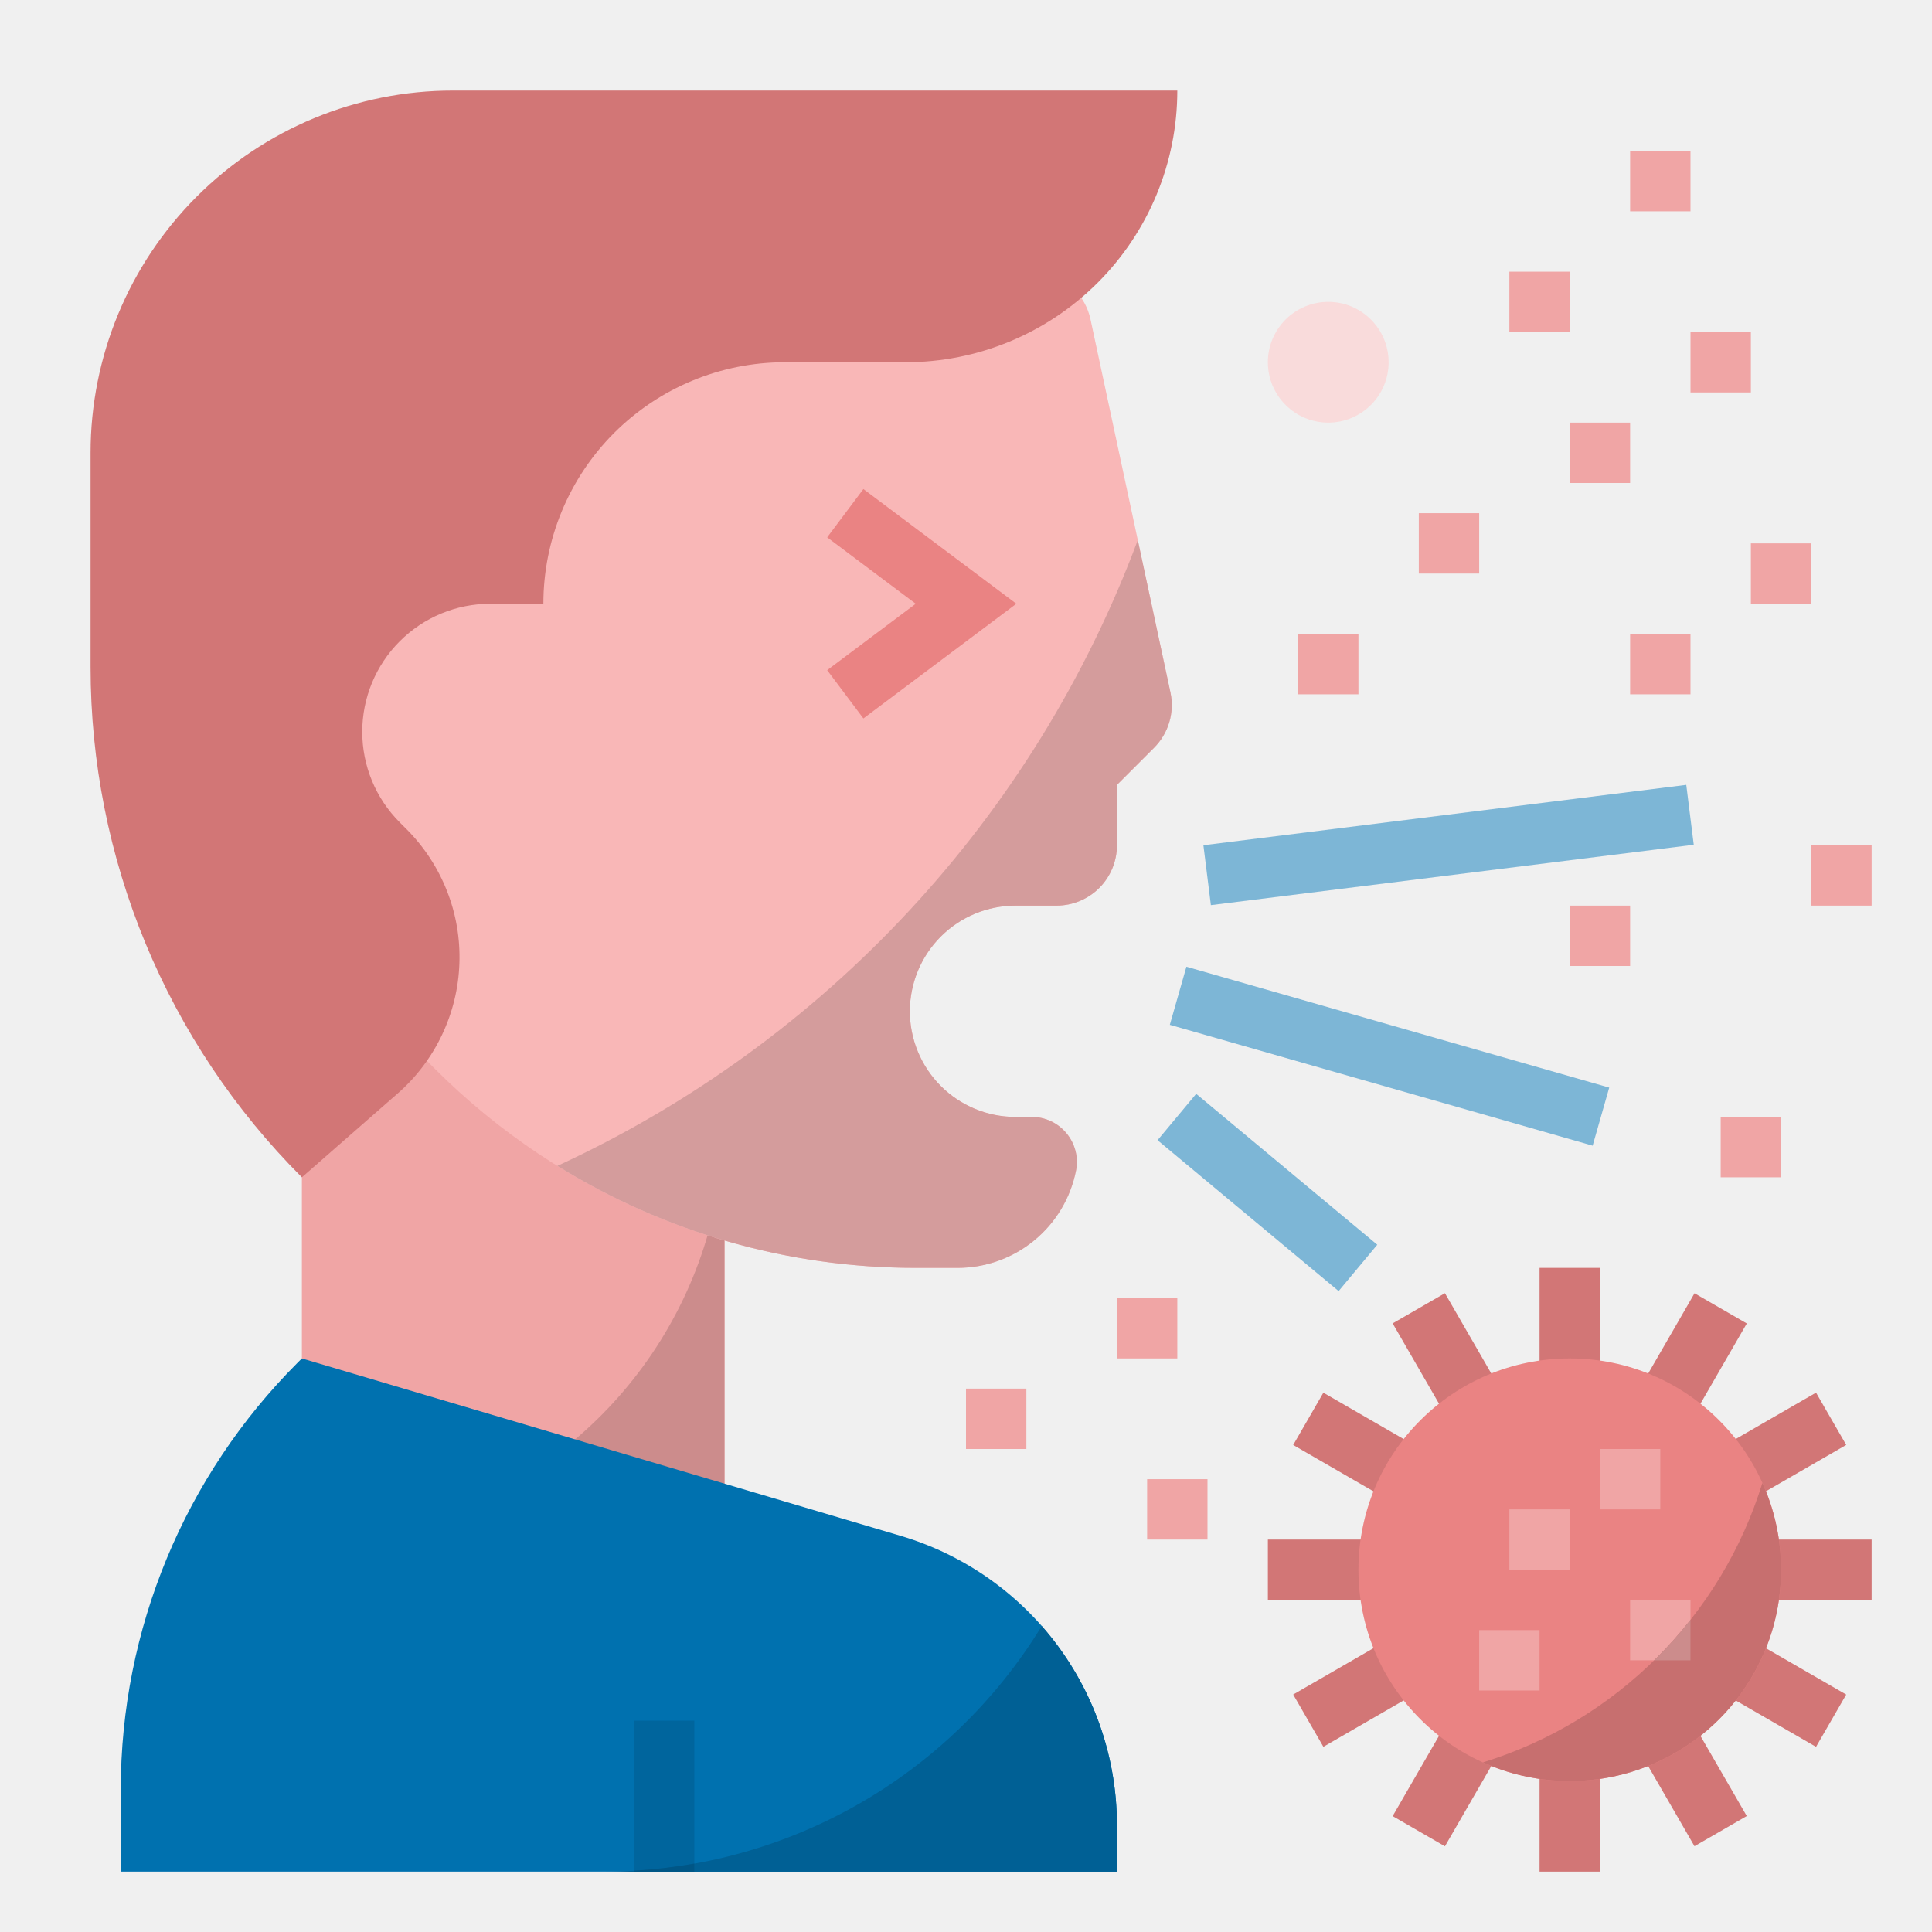
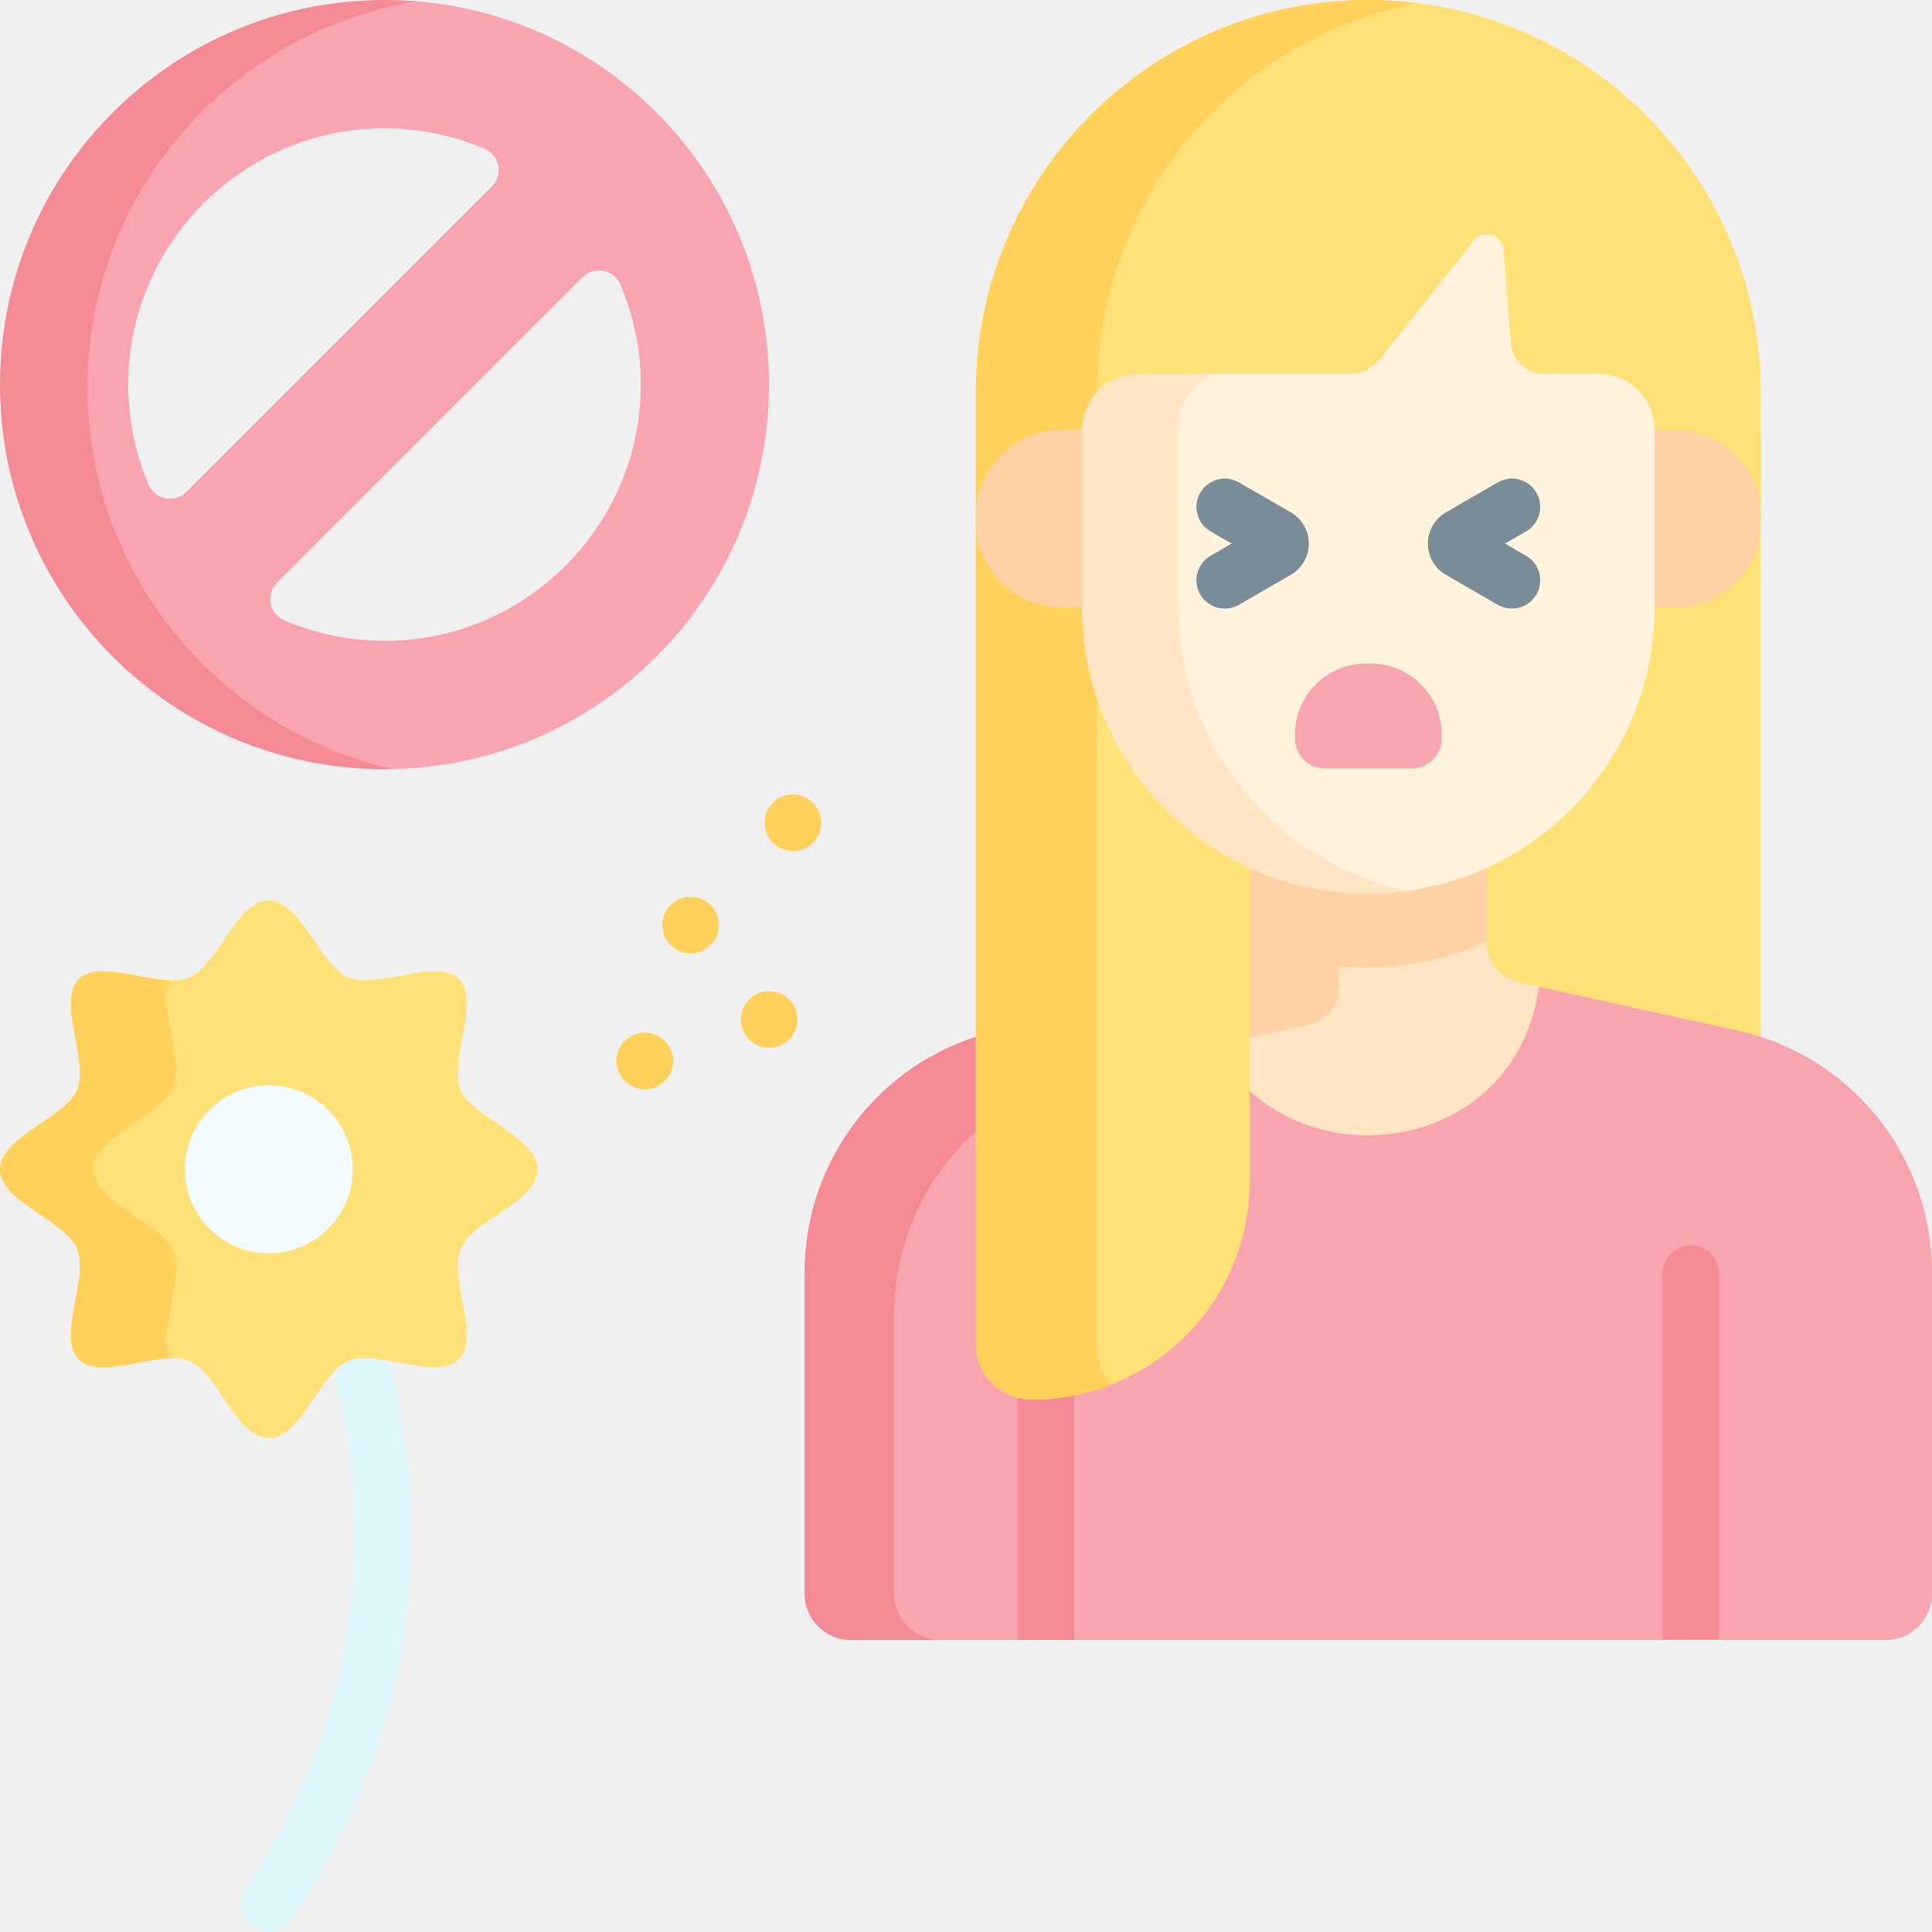
<svg xmlns="http://www.w3.org/2000/svg" width="48" height="48" viewBox="0 0 48 48" fill="none">
-   <path d="M7.5 25.5H18V37.5H7.5V25.5Z" fill="#F0A5A5" />
-   <path d="M11.403 37.5H18V27.75C18 29.848 17.372 31.898 16.196 33.636C15.02 35.374 13.351 36.72 11.403 37.5Z" fill="#CC8C8C" />
-   <path d="M38.25 31.5H39.75V34.5H38.25V31.5Z" fill="#D27676" />
-   <path d="M34.6 32.879L35.899 32.129L37.516 34.93L36.217 35.68L34.6 32.879Z" fill="#D27676" />
-   <path d="M32.129 35.9L32.879 34.601L35.448 36.085L34.698 37.384L32.129 35.9Z" fill="#D27676" />
-   <path d="M31.5 38.25H34.5V39.75H31.5V38.25Z" fill="#D27676" />
-   <path d="M32.129 42.1L34.698 40.616L35.448 41.915L32.879 43.399L32.129 42.1Z" fill="#D27676" />
-   <path d="M34.6 45.121L36.013 42.674L37.312 43.424L35.899 45.871L34.6 45.121Z" fill="#D27676" />
-   <path d="M38.25 43.5H39.75V46.5H38.25V43.5Z" fill="#D27676" />
-   <path d="M40.685 43.422L41.984 42.672L43.398 45.119L42.099 45.869L40.685 43.422Z" fill="#D27676" />
-   <path d="M42.697 42.002L43.447 40.703L45.869 42.101L45.119 43.4L42.697 42.002Z" fill="#D27676" />
-   <path d="M43.5 38.25H46.5V39.75H43.5V38.25Z" fill="#D27676" />
-   <path d="M42.697 35.998L45.119 34.6L45.869 35.899L43.447 37.297L42.697 35.998Z" fill="#D27676" />
-   <path d="M40.687 34.578L42.1 32.131L43.399 32.881L41.986 35.328L40.687 34.578Z" fill="#D27676" />
-   <path d="M39 44.25C41.9 44.25 44.25 41.9 44.25 39C44.25 36.1 41.9 33.75 39 33.75C36.1 33.75 33.75 36.1 33.75 39C33.75 41.9 36.1 44.25 39 44.25Z" fill="#EA8383" />
-   <path d="M37.5 37.5H39V39H37.5V37.5Z" fill="#F0A5A5" />
-   <path d="M39.75 36H41.25V37.5H39.75V36Z" fill="#F0A5A5" />
-   <path d="M36.75 40.5H38.25V42H36.75V40.5Z" fill="#F0A5A5" />
-   <path d="M40.5 39.75H42V41.25H40.5V39.75Z" fill="#F0A5A5" />
-   <path d="M22.381 38.159L7.5 33.75L7.393 33.857C4.58 36.67 3 40.485 3 44.463V46.5H27.75V45.35C27.75 43.733 27.227 42.159 26.26 40.863C25.292 39.567 23.931 38.618 22.381 38.159Z" fill="#0071AF" />
-   <path d="M15.75 42.75H17.25V46.5H15.75V42.75Z" fill="#00659D" />
-   <path d="M10.5 26.25L10.807 26.557C13.972 29.722 18.264 31.5 22.74 31.5H23.791C24.484 31.5 25.156 31.26 25.693 30.82C26.229 30.38 26.596 29.768 26.732 29.088C26.765 28.926 26.761 28.759 26.721 28.598C26.681 28.437 26.605 28.288 26.5 28.16C26.395 28.032 26.263 27.928 26.114 27.858C25.964 27.787 25.801 27.75 25.635 27.75H25.23C24.824 27.75 24.423 27.656 24.059 27.474C23.696 27.293 23.379 27.03 23.134 26.706C22.89 26.381 22.724 26.005 22.649 25.605C22.575 25.206 22.594 24.794 22.706 24.404C22.863 23.855 23.194 23.373 23.649 23.029C24.105 22.686 24.66 22.5 25.23 22.5H26.25C26.648 22.5 27.029 22.342 27.311 22.061C27.592 21.779 27.75 21.398 27.75 21V19.5L28.673 18.577C28.85 18.4 28.98 18.181 29.051 17.941C29.122 17.701 29.131 17.447 29.079 17.202L27.093 7.932C27.032 7.65 26.892 7.392 26.688 7.188C26.407 6.907 26.027 6.75 25.631 6.75H9.745C9.549 6.75 9.354 6.789 9.173 6.864C8.991 6.939 8.827 7.049 8.688 7.188C8.549 7.327 8.439 7.491 8.364 7.673C8.289 7.854 8.25 8.049 8.25 8.245V23.95C8.25 24.196 8.311 24.438 8.427 24.655C8.543 24.872 8.711 25.057 8.916 25.194L10.5 26.25Z" fill="#F9B7B7" />
-   <path d="M21.451 17.85L20.551 16.65L22.751 15L20.551 13.35L21.451 12.15L25.251 15L21.451 17.85Z" fill="#EA8383" />
-   <path d="M29.898 21L41.895 19.5L42.081 20.988L30.084 22.488L29.898 21Z" fill="#7DB6D6" />
-   <path d="M29.064 25.461L29.476 24.018L39.981 27.021L39.569 28.464L29.064 25.461Z" fill="#7DB6D6" />
-   <path d="M28.759 28.328L29.719 27.176L34.218 30.925L33.258 32.077L28.759 28.328Z" fill="#7DB6D6" />
-   <path d="M40.5 15.75H42V17.25H40.5V15.75Z" fill="#F0A5A5" />
-   <path d="M43.5 13.5H45V15H43.5V13.5Z" fill="#F0A5A5" />
-   <path d="M45 21H46.5V22.5H45V21Z" fill="#F0A5A5" />
-   <path d="M39 22.5H40.5V24H39V22.5Z" fill="#F0A5A5" />
-   <path d="M42.75 27.75H44.25V29.25H42.75V27.75Z" fill="#F0A5A5" />
-   <path d="M27.75 32.25H29.25V33.75H27.75V32.25Z" fill="#F0A5A5" />
-   <path d="M24 34.5H25.5V36H24V34.5Z" fill="#F0A5A5" />
-   <path d="M28.5 36.75H30V38.25H28.5V36.75Z" fill="#F0A5A5" />
-   <path d="M33 10.5C33.828 10.5 34.5 9.828 34.5 9C34.5 8.172 33.828 7.5 33 7.5C32.172 7.5 31.5 8.172 31.5 9C31.5 9.828 32.172 10.5 33 10.5Z" fill="#F9DBDB" />
-   <path d="M37.5 6.75H39V8.25H37.5V6.75Z" fill="#F0A5A5" />
-   <path d="M40.5 3.75H42V5.25H40.5V3.75Z" fill="#F0A5A5" />
-   <path d="M42 8.25H43.5V9.75H42V8.25Z" fill="#F0A5A5" />
-   <path d="M35.25 12.75H36.75V14.25H35.25V12.75Z" fill="#F0A5A5" />
-   <path d="M32.25 15.75H33.75V17.25H32.25V15.75Z" fill="#F0A5A5" />
-   <path d="M39 10.5H40.5V12H39V10.5Z" fill="#F0A5A5" />
-   <path d="M11.25 2.25H29.25C29.25 4.04 28.539 5.757 27.273 7.023C26.007 8.289 24.29 9 22.5 9H19.5C17.909 9 16.383 9.632 15.257 10.757C14.132 11.883 13.5 13.409 13.5 15L12.182 15C11.338 15 10.529 15.335 9.932 15.932C9.335 16.529 9 17.338 9 18.182C9 18.6 9.082 19.014 9.242 19.4C9.402 19.786 9.637 20.137 9.932 20.432L10.099 20.599C10.534 21.035 10.876 21.555 11.102 22.128C11.329 22.701 11.435 23.315 11.414 23.931C11.394 24.546 11.247 25.151 10.983 25.708C10.719 26.265 10.344 26.762 9.88 27.167L7.5 29.25C5.836 27.585 4.515 25.61 3.614 23.435C2.714 21.26 2.25 18.929 2.25 16.575V11.25C2.25 8.863 3.198 6.574 4.886 4.886C6.574 3.198 8.863 2.25 11.25 2.25Z" fill="#D27676" />
-   <path d="M36.844 43.786C37.815 44.224 38.897 44.356 39.946 44.164C40.994 43.972 41.959 43.466 42.712 42.712C43.466 41.959 43.972 40.994 44.164 39.946C44.356 38.897 44.224 37.815 43.786 36.844C43.281 38.478 42.384 39.965 41.174 41.174C39.965 42.384 38.478 43.281 36.844 43.786Z" fill="#C76F6F" />
-   <path d="M15 46.501H27.75V45.351C27.751 43.528 27.086 41.767 25.882 40.398C24.743 42.263 23.145 43.804 21.239 44.873C19.333 45.942 17.185 46.502 15 46.501Z" fill="#006095" />
-   <path d="M26.732 29.088C26.765 28.926 26.761 28.759 26.721 28.598C26.681 28.438 26.605 28.288 26.5 28.16C26.395 28.032 26.263 27.929 26.114 27.858C25.964 27.787 25.801 27.75 25.635 27.75H25.23C24.534 27.75 23.866 27.474 23.374 26.981C22.882 26.489 22.605 25.821 22.605 25.125C22.605 24.429 22.882 23.761 23.374 23.269C23.866 22.777 24.534 22.5 25.23 22.5H26.25C26.648 22.5 27.029 22.342 27.311 22.061C27.592 21.779 27.75 21.398 27.75 21V19.5L28.673 18.577C28.85 18.4 28.98 18.182 29.051 17.941C29.122 17.701 29.131 17.447 29.079 17.202L28.268 13.418C25.701 20.3 20.517 25.889 13.848 28.966C16.518 30.622 19.598 31.5 22.74 31.5H23.791C24.484 31.5 25.156 31.26 25.692 30.82C26.229 30.381 26.596 29.769 26.732 29.088Z" fill="#D49C9C" />
-   <path d="M15.75 46.477V46.5H17.25V46.301C16.754 46.389 16.253 46.448 15.75 46.477Z" fill="#005686" />
-   <path d="M41.999 41.251V40.246C41.72 40.6 41.418 40.936 41.096 41.251H41.999Z" fill="#CC8C8C" />
+   <g clip-path="url(#clip0_3236_29535)">
+     <path d="M6.679 47.999C6.543 47.999 6.406 47.959 6.284 47.877C5.963 47.659 5.88 47.222 6.098 46.901C8.829 42.883 9.542 37.927 8.055 33.301C7.936 32.932 8.14 32.536 8.509 32.417C8.879 32.298 9.275 32.501 9.394 32.871C10.177 35.306 10.403 37.933 10.048 40.469C9.687 43.042 8.724 45.54 7.261 47.691C7.125 47.891 6.904 47.999 6.679 47.999Z" fill="#DFF6FD" />
+     <path d="M13.359 29.05C13.359 29.853 11.732 30.326 11.443 31.023C11.143 31.747 11.947 33.229 11.402 33.773C10.857 34.319 9.375 33.514 8.652 33.814C7.955 34.103 7.482 35.73 6.679 35.73C5.877 35.73 5.404 34.103 4.707 33.814C3.983 33.514 2.501 34.319 1.956 33.773C1.411 33.229 2.216 31.747 1.916 31.023C1.627 30.326 0 29.853 0 29.05C0 28.248 1.627 27.775 1.916 27.078C2.216 26.355 1.411 24.872 1.956 24.328C2.501 23.782 3.983 24.587 4.707 24.287C5.404 23.998 5.877 22.371 6.679 22.371C7.482 22.371 7.955 23.998 8.652 24.287C9.375 24.587 10.857 23.782 11.402 24.328C11.947 24.872 11.143 26.355 11.443 27.078C11.732 27.775 13.359 28.248 13.359 29.05Z" fill="#FFE177" />
+     <path d="M35.835 10.684H43.748V28.488H35.835V10.684Z" fill="#FFE177" />
+     <path d="M48 31.61V39.596C48 40.23 47.486 40.744 46.852 40.744H42.711L42.008 40.301L41.304 40.744H26.687L25.984 40.35L25.281 40.744H21.14C20.506 40.744 19.992 40.23 19.992 39.596V31.61C19.992 28.735 21.984 26.244 24.787 25.613C24.796 25.611 30.276 24.401 30.276 24.401C30.727 24.302 38.237 24.517 38.237 24.517L43.177 25.606C45.994 26.227 48 28.725 48 31.61Z" fill="#F8A5AF" />
+     <path d="M22.213 32.674V39.586C22.213 40.226 22.732 40.745 23.372 40.745H21.14C20.506 40.745 19.992 40.231 19.992 39.597V31.61C19.992 28.736 21.984 26.245 24.787 25.613C24.796 25.611 27.037 26.67 27.037 26.67C24.219 27.291 22.213 29.788 22.213 32.674Z" fill="#F58A97" />
+     <path d="M38.239 24.514L38.237 24.517C37.537 29.435 30.436 29.436 29.734 24.519L30.276 24.399C30.727 24.3 31.048 23.901 31.048 23.439V18.932C31.048 18.406 31.474 17.98 31.999 17.98H35.994C36.519 17.98 36.945 18.406 36.945 18.932V23.439C36.945 23.901 37.266 24.3 37.717 24.399L38.239 24.514Z" fill="#FFE5C2" />
+     <path d="M36.944 21.219V23.395C36.052 23.799 35.026 24.038 33.986 24.038C33.78 24.038 33.575 24.027 33.374 24.009C33.316 24.005 33.269 24.049 33.269 24.106V24.502C33.269 24.963 32.947 25.363 32.497 25.463L30.186 25.973H30.185C29.968 25.549 29.811 25.064 29.733 24.519L30.275 24.399C30.726 24.299 31.047 23.901 31.047 23.439V18.932C31.047 18.406 31.473 17.98 31.998 17.98H33.268L33.269 17.981V21.432C33.498 21.435 35.989 21.594 36.944 21.219Z" fill="#FED2A4" />
+     <path d="M26.686 33.969V40.742H25.28V33.969C25.28 33.581 25.595 33.266 25.983 33.266C26.372 33.266 26.686 33.581 26.686 33.969Z" fill="#F58A97" />
+     <path d="M43.748 12.888V9.752C43.748 4.366 39.382 0 33.996 0C28.61 0 24.244 4.366 24.244 9.752V33.386C24.244 34.152 24.865 34.773 25.631 34.773C28.622 34.773 31.048 32.348 31.048 29.356V15.091L43.748 12.888Z" fill="#FFE177" />
+     <path d="M27.257 9.711V33.472C27.257 33.828 27.39 34.153 27.61 34.4C26.997 34.641 26.33 34.773 25.632 34.773C24.866 34.773 24.244 34.152 24.244 33.386V9.752C24.244 7.059 25.335 4.621 27.101 2.857C28.866 1.091 31.303 0 33.996 0C34.413 0 34.824 0.026 35.228 0.078C30.689 0.936 27.257 4.923 27.257 9.711Z" fill="#FFD15B" />
+     <path d="M41.609 15.09H26.383C25.201 15.09 24.244 14.132 24.244 12.951V12.822C24.244 11.641 25.201 10.684 26.383 10.684H41.609C42.79 10.684 43.748 11.641 43.748 12.822V12.951C43.748 14.132 42.79 15.09 41.609 15.09Z" fill="#FED2A4" />
+     <path d="M26.885 10.686V15.088C26.885 19.015 30.069 22.199 33.996 22.199C37.924 22.199 41.108 19.015 41.108 15.088V10.686C41.108 9.916 40.484 9.292 39.714 9.292H38.358C37.931 9.292 37.575 8.964 37.541 8.538L37.351 6.19C37.321 5.819 36.851 5.677 36.62 5.969L34.292 8.918C34.105 9.154 33.821 9.292 33.52 9.292H28.279C27.509 9.292 26.885 9.916 26.885 10.686Z" fill="#FFF3DE" />
+     <path d="M34.97 22.133C34.651 22.177 34.326 22.2 33.996 22.2C30.069 22.2 26.885 19.016 26.885 15.089V10.686C26.885 9.916 27.508 9.293 28.278 9.293H30.181C29.65 9.495 29.274 10.01 29.274 10.612V15.078C29.274 18.543 31.715 21.436 34.97 22.133Z" fill="#FFE5C2" />
+     <path d="M4.225 33.746C3.457 33.77 2.398 34.215 1.957 33.773C1.411 33.228 2.215 31.746 1.916 31.023C1.627 30.325 0 29.853 0 29.05C0 28.248 1.627 27.775 1.916 27.077C2.216 26.354 1.412 24.872 1.957 24.327C2.398 23.886 3.457 24.331 4.225 24.354C3.91 25.005 4.581 26.339 4.298 27.021C3.999 27.739 2.327 28.224 2.327 29.05C2.327 29.875 3.999 30.362 4.298 31.08C4.581 31.761 3.91 33.096 4.225 33.746Z" fill="#FFD15B" />
+     <path d="M6.679 31.137C7.831 31.137 8.765 30.203 8.765 29.051C8.765 27.899 7.831 26.965 6.679 26.965C5.527 26.965 4.593 27.899 4.593 29.051C4.593 30.203 5.527 31.137 6.679 31.137Z" fill="#F2FBFF" />
+     <path d="M33.942 16.484H34.049C35.027 16.484 35.82 17.277 35.82 18.256V18.342C35.82 18.756 35.484 19.092 35.07 19.092H32.921C32.507 19.092 32.171 18.756 32.171 18.342V18.256C32.171 17.277 32.964 16.484 33.942 16.484Z" fill="#F8A5AF" />
+     <path d="M37.563 15.12C37.444 15.12 37.323 15.09 37.212 15.026L35.923 14.281C35.646 14.122 35.475 13.825 35.475 13.505C35.475 13.186 35.646 12.889 35.923 12.729L37.212 11.985C37.548 11.791 37.978 11.906 38.172 12.242C38.367 12.579 38.251 13.009 37.915 13.203L37.391 13.505L37.915 13.808C38.251 14.002 38.367 14.432 38.172 14.769C38.042 14.994 37.806 15.12 37.563 15.12Z" fill="#7A8C98" />
+     <path d="M30.43 15.12C30.186 15.12 29.95 14.994 29.82 14.769C29.626 14.432 29.741 14.002 30.077 13.808L30.601 13.505L30.077 13.203C29.741 13.009 29.626 12.579 29.82 12.242C30.014 11.906 30.444 11.791 30.78 11.985L32.069 12.729C32.346 12.889 32.518 13.186 32.518 13.505C32.518 13.825 32.346 14.122 32.069 14.282L30.78 15.026C30.67 15.09 30.549 15.12 30.43 15.12Z" fill="#7A8C98" />
+     <path d="M19.7 21.145C19.311 21.145 18.996 20.83 18.996 20.442C18.996 20.054 19.311 19.738 19.7 19.738C20.088 19.738 20.403 20.054 20.403 20.442C20.403 20.83 20.088 21.145 19.7 21.145Z" fill="#FFD15B" />
+     <path d="M17.156 23.688C16.767 23.688 16.452 23.373 16.452 22.985C16.452 22.596 16.767 22.281 17.156 22.281C17.544 22.281 17.859 22.596 17.859 22.985C17.859 23.373 17.544 23.688 17.156 23.688Z" fill="#FFD15B" />
+     <path d="M19.11 26.032C18.721 26.032 18.406 25.717 18.406 25.329C18.406 24.94 18.721 24.625 19.11 24.625C19.498 24.625 19.813 24.94 19.813 25.329C19.813 25.717 19.498 26.032 19.11 26.032Z" fill="#FFD15B" />
+     <path d="M16.02 27.063C15.632 27.063 15.316 26.748 15.316 26.36C15.316 25.971 15.632 25.656 16.02 25.656C16.408 25.656 16.724 25.971 16.724 26.36C16.724 26.748 16.408 27.063 16.02 27.063Z" fill="#FFD15B" />
+     <path d="M42.711 31.645V40.741H41.305V31.645C41.305 31.256 41.62 30.941 42.008 30.941C42.397 30.941 42.711 31.256 42.711 31.645Z" fill="#F58A97" />
+     <path d="M9.553 0.084C7.768 0.084 5.847 1.419 4.66 2.229C2.34 3.813 1.604 5.785 1.604 9.276C1.604 12.83 1.664 14.753 4.069 16.481C5.234 17.318 7.831 19.107 9.553 19.107C9.62 19.107 9.687 19.109 9.753 19.108C14.937 19.002 19.106 14.764 19.106 9.555C19.106 4.539 15.25 0.424 10.334 0.031C10.08 0.011 9.813 0.084 9.553 0.084ZM3.696 12.046C3.311 11.148 3.128 10.142 3.203 9.088C3.428 5.955 5.954 3.429 9.087 3.204C10.141 3.129 11.146 3.313 12.045 3.698C12.418 3.857 12.506 4.348 12.219 4.636L4.635 12.22C4.347 12.508 3.856 12.42 3.696 12.046ZM15.903 10.021C15.678 13.154 13.152 15.68 10.019 15.905C8.965 15.98 7.96 15.796 7.061 15.412C6.687 15.252 6.601 14.76 6.887 14.473L14.471 6.889C14.759 6.602 15.25 6.689 15.411 7.062C15.795 7.961 15.978 8.966 15.903 10.021Z" fill="#F8A5AF" />
+     <path d="M2.173 9.627C2.173 4.809 5.702 0.809 10.334 0.032C10.078 0.01 9.818 0 9.556 0C4.279 0 0 4.279 0 9.555C0 14.833 4.279 19.111 9.556 19.111C9.622 19.111 9.687 19.11 9.753 19.109C5.41 18.108 2.173 14.243 2.173 9.627Z" fill="#F58A97" />
+   </g>
+   <defs>
+     <clipPath id="clip0_3236_29535">
+       <rect width="48" height="48" fill="white" />
+     </clipPath>
+   </defs>
</svg>
